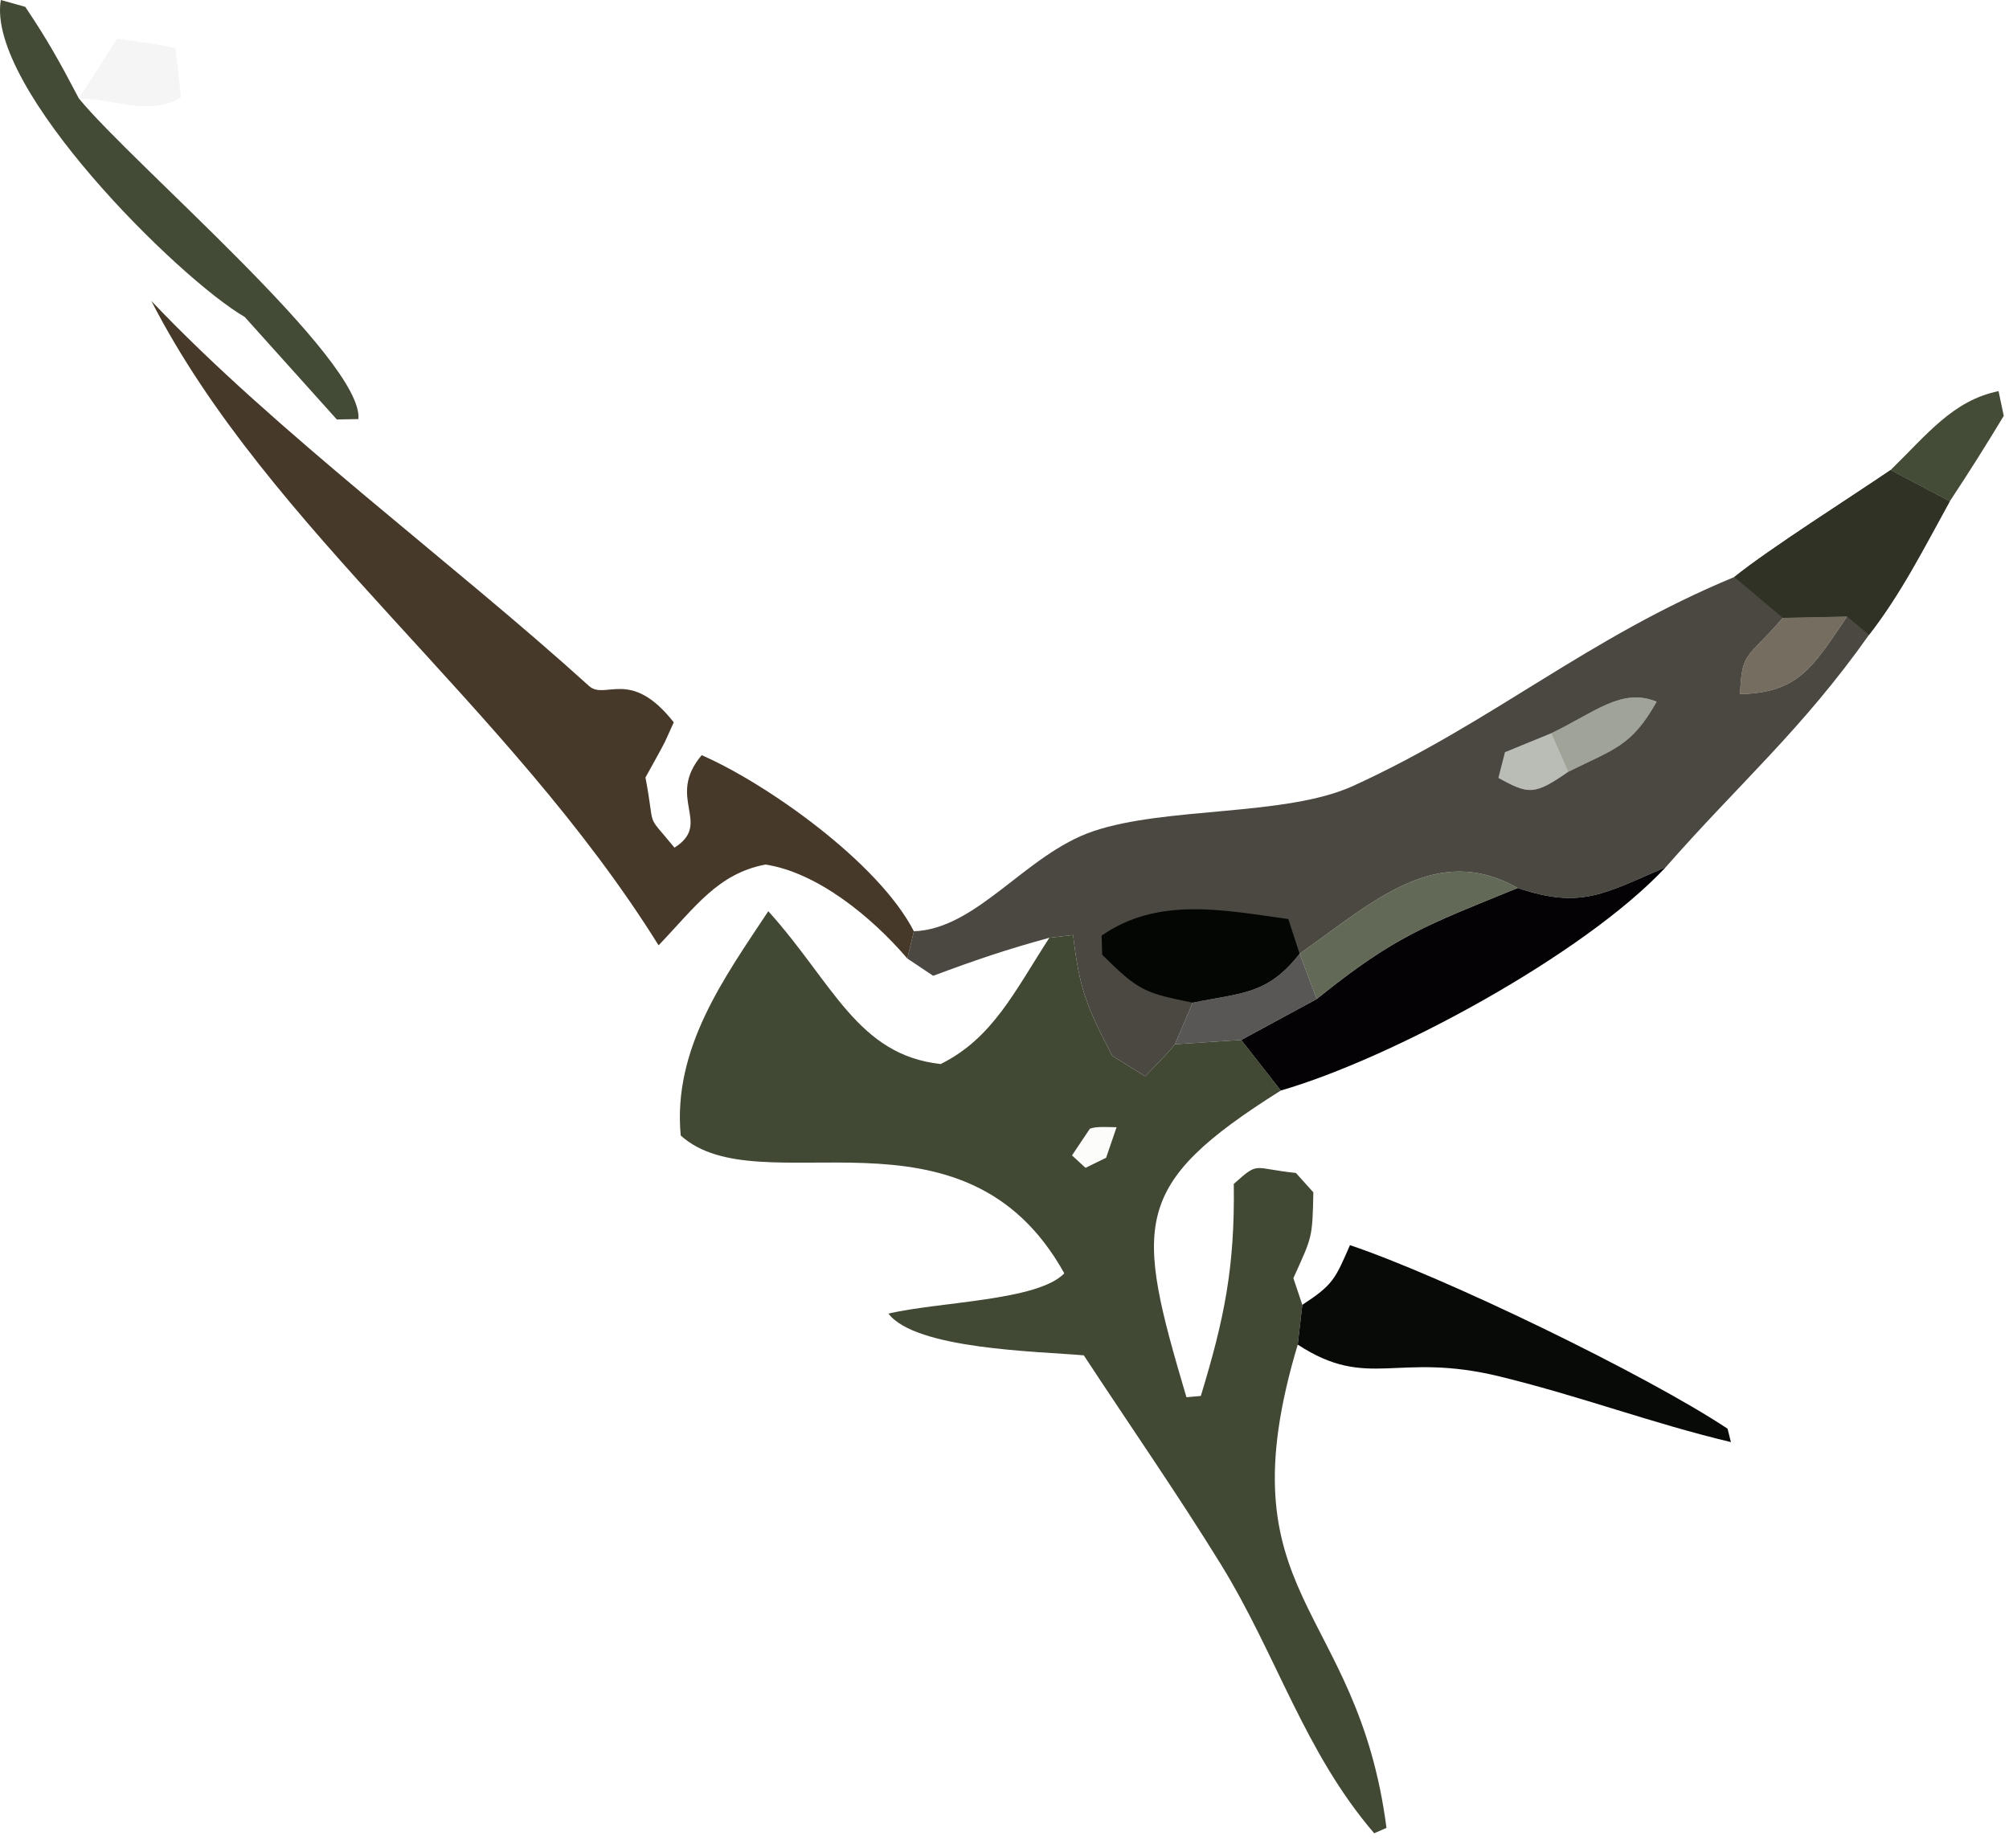
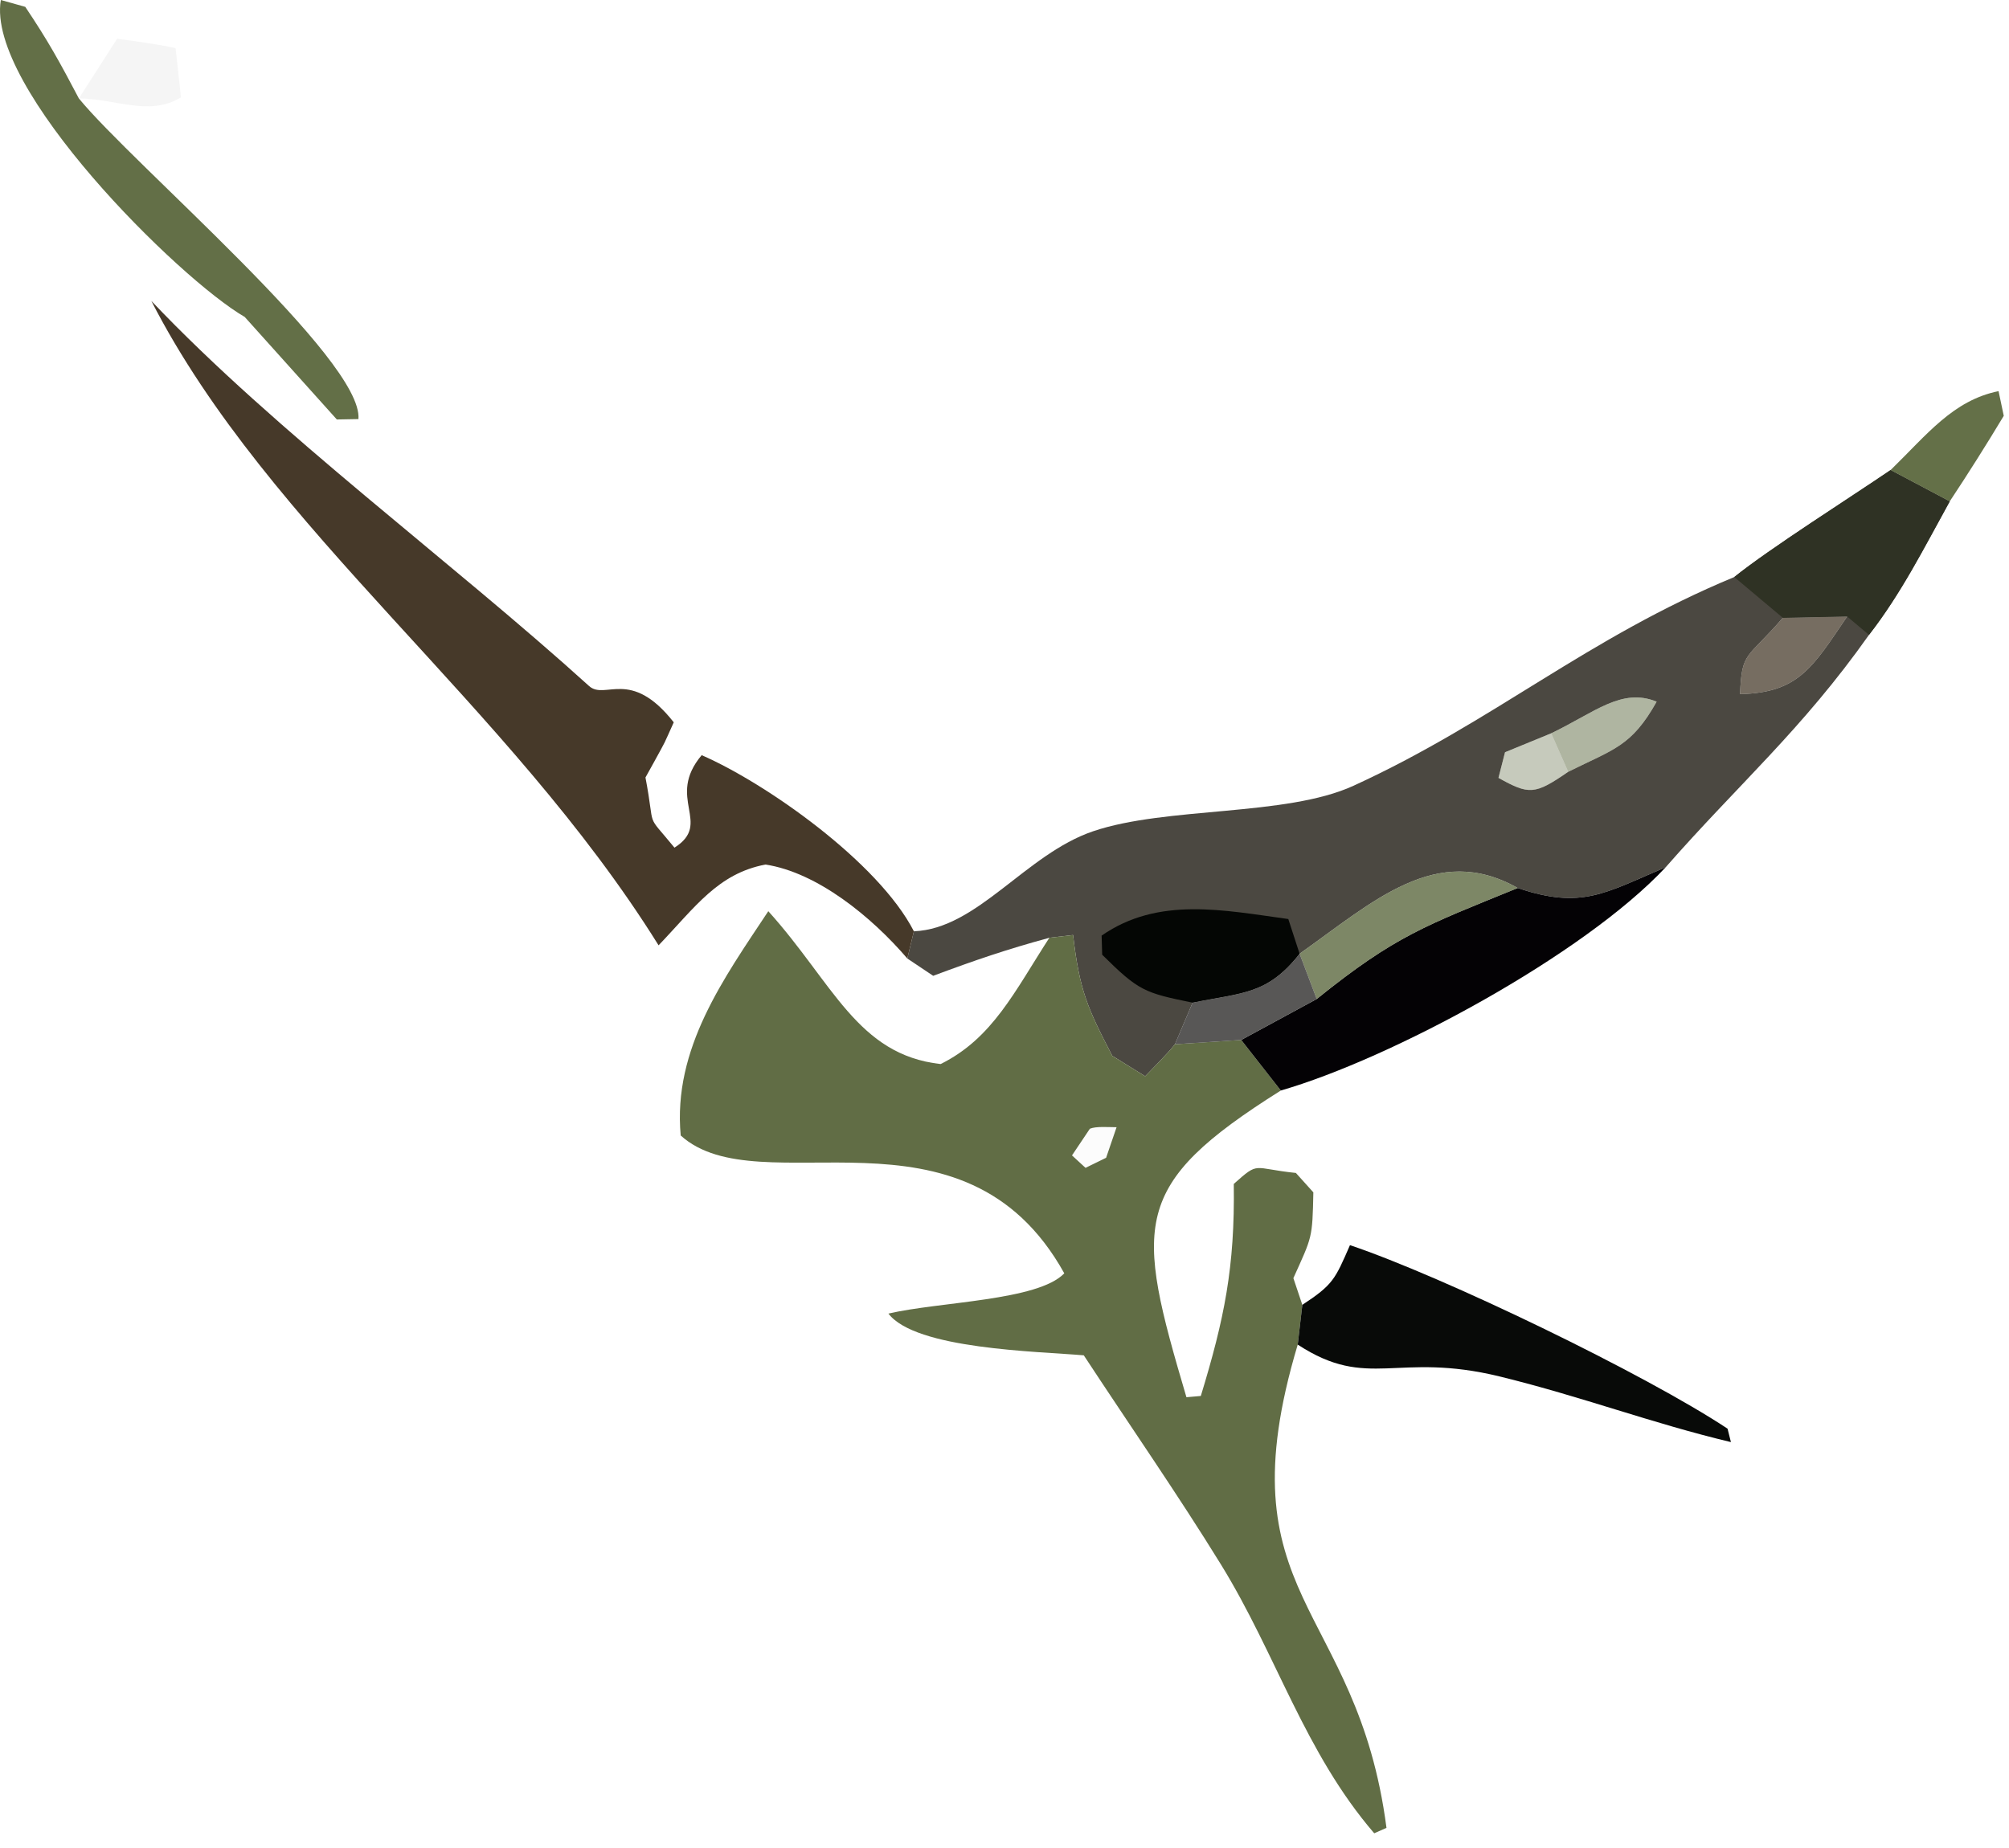
<svg xmlns="http://www.w3.org/2000/svg" width="125" height="115" viewBox="0 0 125 115" fill="none">
  <path d="M107.906 35.909C110.125 34.126 115.114 30.968 117.634 29.25L121.313 31.2C119.704 34.115 118.292 36.929 116.288 39.509C112.126 45.402 108.171 48.796 103.64 53.967C99.825 55.59 98.408 56.6 94.432 55.261C89.367 52.391 85.431 56.121 80.861 59.35C78.851 61.896 77.331 61.759 74.204 62.395L73.105 64.984C72.703 65.511 71.738 66.467 71.254 66.975L69.206 65.705C67.649 62.708 67.172 61.635 66.767 58.186L65.291 58.357C62.639 59.078 60.654 59.756 58.063 60.724L56.453 59.647L56.862 57.953C60.816 57.804 63.813 53.156 68.01 51.73C72.569 50.181 80.002 50.825 84.209 48.9C92.942 44.903 98.722 39.712 107.906 35.909ZM114.93 38.364L110.928 38.447C108.683 41.05 108.372 40.493 108.267 43.194C111.921 43.113 112.793 41.507 114.93 38.364ZM96.517 45.633L93.643 46.812L93.235 48.407C95.137 49.463 95.482 49.474 97.574 48.028C100.402 46.618 101.51 46.46 103.076 43.665C100.894 42.775 99.231 44.332 96.517 45.633Z" fill="#4B4841" />
  <path d="M110.928 38.447L114.93 38.364C112.793 41.507 111.921 43.113 108.267 43.194C108.372 40.493 108.683 41.05 110.928 38.447Z" fill="#463929" fill-opacity="0.737" />
  <path d="M107.906 35.909C110.125 34.126 115.114 30.968 117.634 29.25L121.313 31.2C119.704 34.115 118.292 36.929 116.288 39.509L114.93 38.364L110.928 38.447L107.906 35.909Z" fill="#2F3224" />
  <path d="M74.204 62.395C71.216 61.786 70.856 61.671 68.578 59.412L68.543 58.222C72.068 55.774 76.145 56.642 80.158 57.191L80.861 59.35C78.851 61.896 77.331 61.759 74.204 62.395Z" fill="#040604" />
-   <path d="M96.517 45.633C99.231 44.332 100.894 42.775 103.076 43.665C101.51 46.46 100.402 46.618 97.574 48.028L96.517 45.633Z" fill="#414833" fill-opacity="0.502" />
-   <path d="M97.574 48.028C95.482 49.474 95.137 49.463 93.235 48.407L93.643 46.812L96.517 45.633L97.574 48.028Z" fill="#414833" fill-opacity="0.361" />
-   <path d="M47.804 56.703C51.831 61.167 53.346 65.641 58.526 66.215C61.761 64.617 63.136 61.684 65.291 58.357L66.767 58.186C67.172 61.635 67.649 62.708 69.206 65.705L71.254 66.975C71.738 66.467 72.703 65.511 73.105 64.984L77.229 64.716L79.693 67.862C70.308 73.77 70.628 76.158 73.82 86.948L74.715 86.87C76.174 82.078 76.839 78.88 76.766 73.674C78.378 72.242 77.885 72.709 80.63 72.992L81.717 74.199C81.657 77.087 81.646 76.937 80.474 79.538L81.031 81.2L80.745 83.674C76.008 99.481 84.439 99.713 86.267 113.747L85.504 114.084C81.159 109.028 79.433 102.987 75.975 97.37C73.35 93.105 70.207 88.569 67.433 84.341C64.537 84.092 56.963 83.963 55.277 81.744C58.445 81.001 64.587 80.952 66.22 79.238C59.929 67.909 47.292 75.125 42.354 70.662C41.85 65.238 45.07 60.84 47.804 56.703ZM68.822 72.048L69.473 70.146C68.992 70.147 68.205 70.077 67.812 70.24L66.7 71.9L67.541 72.674L68.822 72.048Z" fill="#414833" />
-   <path d="M67.812 70.24C68.205 70.077 68.992 70.147 69.473 70.146L68.822 72.048L67.541 72.674L66.7 71.9L67.812 70.24Z" fill="#414833" fill-opacity="0.016" />
+   <path d="M96.517 45.633C99.231 44.332 100.894 42.775 103.076 43.665C101.51 46.46 100.402 46.618 97.574 48.028L96.517 45.633Z" fill="#616D45" fill-opacity="0.502" />
+   <path d="M97.574 48.028C95.482 49.474 95.137 49.463 93.235 48.407L93.643 46.812L96.517 45.633L97.574 48.028Z" fill="#616D45" fill-opacity="0.361" />
+   <path d="M47.804 56.703C51.831 61.167 53.346 65.641 58.526 66.215C61.761 64.617 63.136 61.684 65.291 58.357L66.767 58.186C67.172 61.635 67.649 62.708 69.206 65.705L71.254 66.975C71.738 66.467 72.703 65.511 73.105 64.984L77.229 64.716L79.693 67.862C70.308 73.77 70.628 76.158 73.82 86.948L74.715 86.87C76.174 82.078 76.839 78.88 76.766 73.674C78.378 72.242 77.885 72.709 80.63 72.992L81.717 74.199C81.657 77.087 81.646 76.937 80.474 79.538L81.031 81.2L80.745 83.674C76.008 99.481 84.439 99.713 86.267 113.747L85.504 114.084C81.159 109.028 79.433 102.987 75.975 97.37C73.35 93.105 70.207 88.569 67.433 84.341C64.537 84.092 56.963 83.963 55.277 81.744C58.445 81.001 64.587 80.952 66.22 79.238C59.929 67.909 47.292 75.125 42.354 70.662C41.85 65.238 45.07 60.84 47.804 56.703ZM68.822 72.048L69.473 70.146C68.992 70.147 68.205 70.077 67.812 70.24L66.7 71.9L67.541 72.674L68.822 72.048Z" fill="#616D45" />
+   <path d="M67.812 70.24C68.205 70.077 68.992 70.147 69.473 70.146L68.822 72.048L67.541 72.674L66.7 71.9L67.812 70.24Z" fill="#616D45" fill-opacity="0.016" />
  <path d="M56.453 59.647C54.239 57.058 50.844 54.286 47.624 53.8C44.663 54.367 43.266 56.437 40.977 58.827C31.632 43.825 16.72 32.971 9.417 18.727C17.173 26.905 28.131 34.968 36.65 42.689C37.655 43.599 39.231 41.527 41.921 44.95C41.217 46.503 41.52 45.91 40.721 47.372L40.161 48.382C40.812 51.795 40.097 50.468 41.966 52.749C44.364 51.23 41.397 49.68 43.658 46.994C47.656 48.733 54.654 53.65 56.862 57.953L56.453 59.647Z" fill="#463929" />
  <path d="M94.432 55.261C98.408 56.6 99.825 55.59 103.64 53.967C98.517 59.442 86.544 65.883 79.693 67.862L77.229 64.716L81.926 62.168C86.833 58.218 88.689 57.602 94.432 55.261Z" fill="#040205" />
  <path d="M81.031 81.2C82.947 79.941 83.068 79.612 83.995 77.485C89.815 79.445 102.338 85.496 107.488 88.905L107.698 89.741C102.726 88.554 98.493 86.929 93.337 85.663C86.891 84.082 85.141 86.549 80.745 83.674L81.031 81.2Z" fill="#040604" fill-opacity="0.98" />
-   <path d="M15.228 19.725C11.12 17.345 -0.883 5.458 0.052 0L1.572 0.426C2.993 2.543 3.701 3.834 4.907 6.126C8.267 10.233 22.615 22.39 22.302 26.079L20.958 26.104L15.228 19.725Z" fill="#414833" fill-opacity="0.988" />
-   <path d="M80.861 59.35C85.431 56.121 89.367 52.391 94.432 55.261C88.689 57.602 86.833 58.218 81.926 62.168L80.861 59.35Z" fill="#414833" fill-opacity="0.82" />
-   <path d="M117.634 29.25C119.904 27.041 121.512 24.918 124.35 24.34L124.674 25.877C123.59 27.681 122.469 29.455 121.313 31.2L117.634 29.25Z" fill="#414833" fill-opacity="0.98" />
+   <path d="M15.228 19.725C11.12 17.345 -0.883 5.458 0.052 0L1.572 0.426C2.993 2.543 3.701 3.834 4.907 6.126C8.267 10.233 22.615 22.39 22.302 26.079L20.958 26.104L15.228 19.725Z" fill="#616D45" fill-opacity="0.988" />
+   <path d="M80.861 59.35C85.431 56.121 89.367 52.391 94.432 55.261C88.689 57.602 86.833 58.218 81.926 62.168L80.861 59.35Z" fill="#616D45" fill-opacity="0.82" />
+   <path d="M117.634 29.25C119.904 27.041 121.512 24.918 124.35 24.34L124.674 25.877C123.59 27.681 122.469 29.455 121.313 31.2L117.634 29.25Z" fill="#616D45" fill-opacity="0.98" />
  <path d="M80.861 59.35L81.926 62.168L77.229 64.716L73.105 64.984L74.204 62.395C77.331 61.759 78.851 61.896 80.861 59.35Z" fill="#403F3E" fill-opacity="0.875" />
  <path d="M4.907 6.126L7.287 2.411C8.55 2.587 9.67 2.726 10.927 2.994L11.259 6.058C9.279 7.265 7.215 6.142 4.907 6.126Z" fill="#36322F" fill-opacity="0.047" />
</svg>
